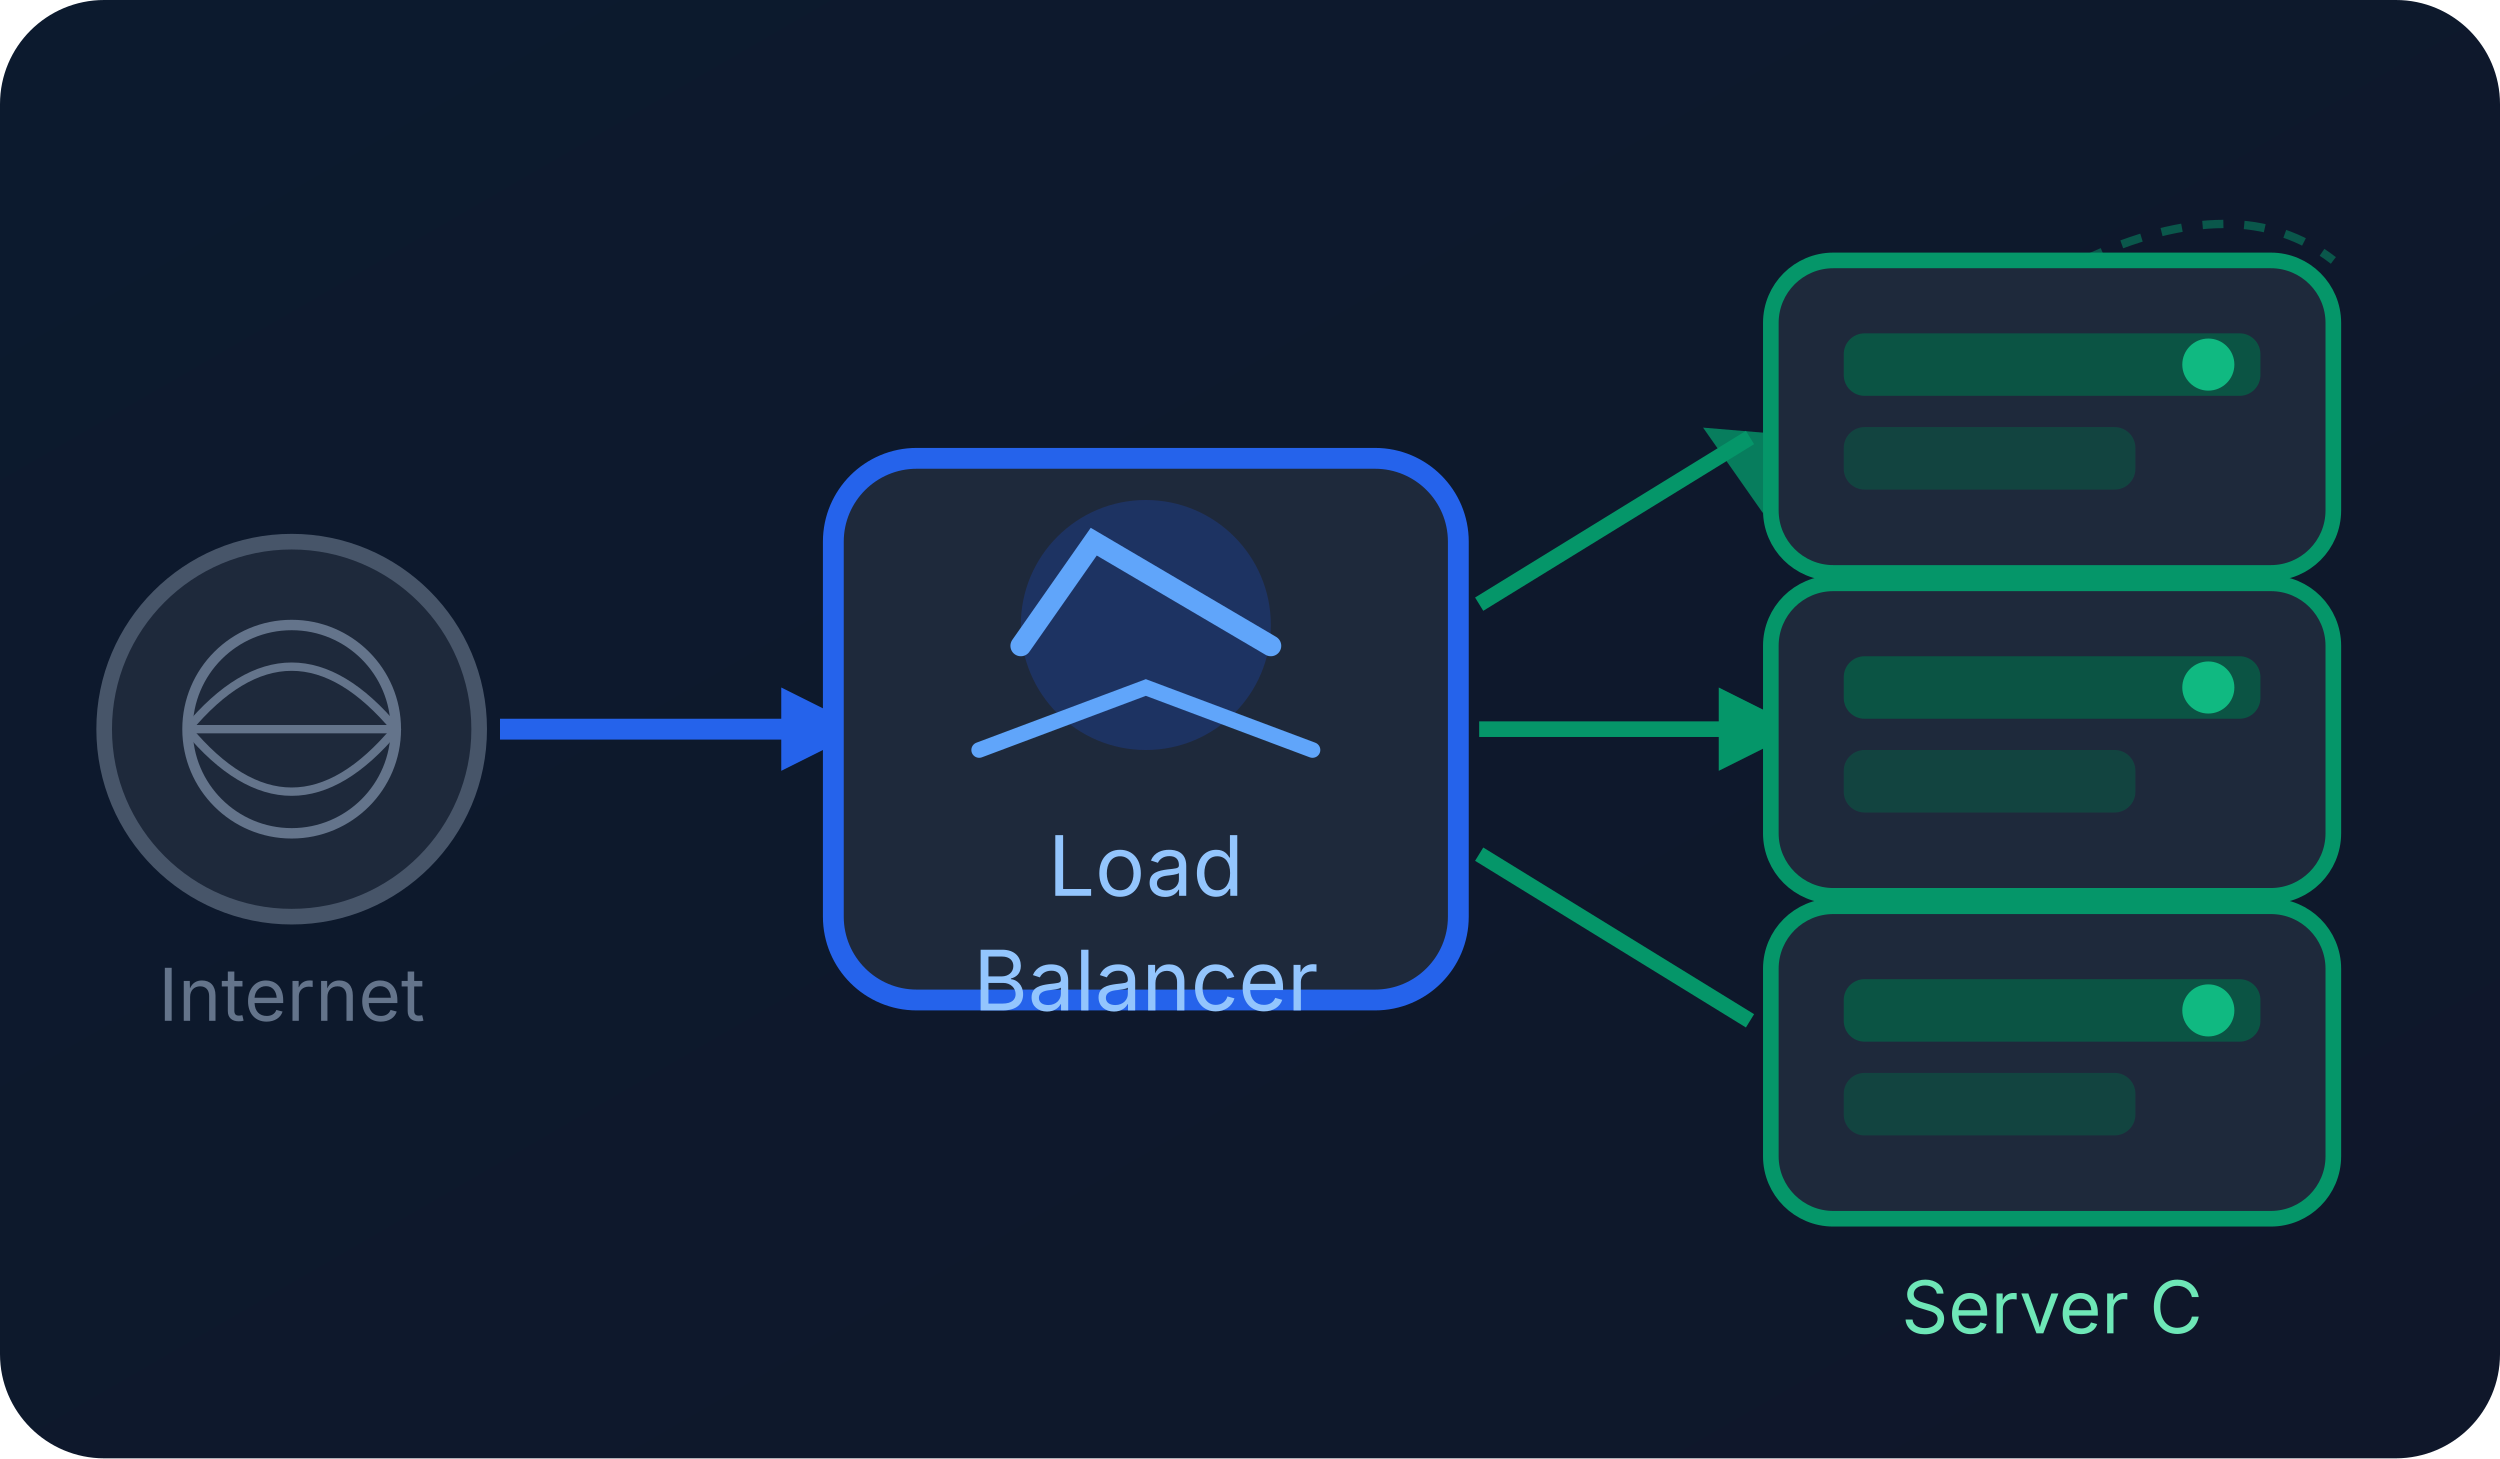
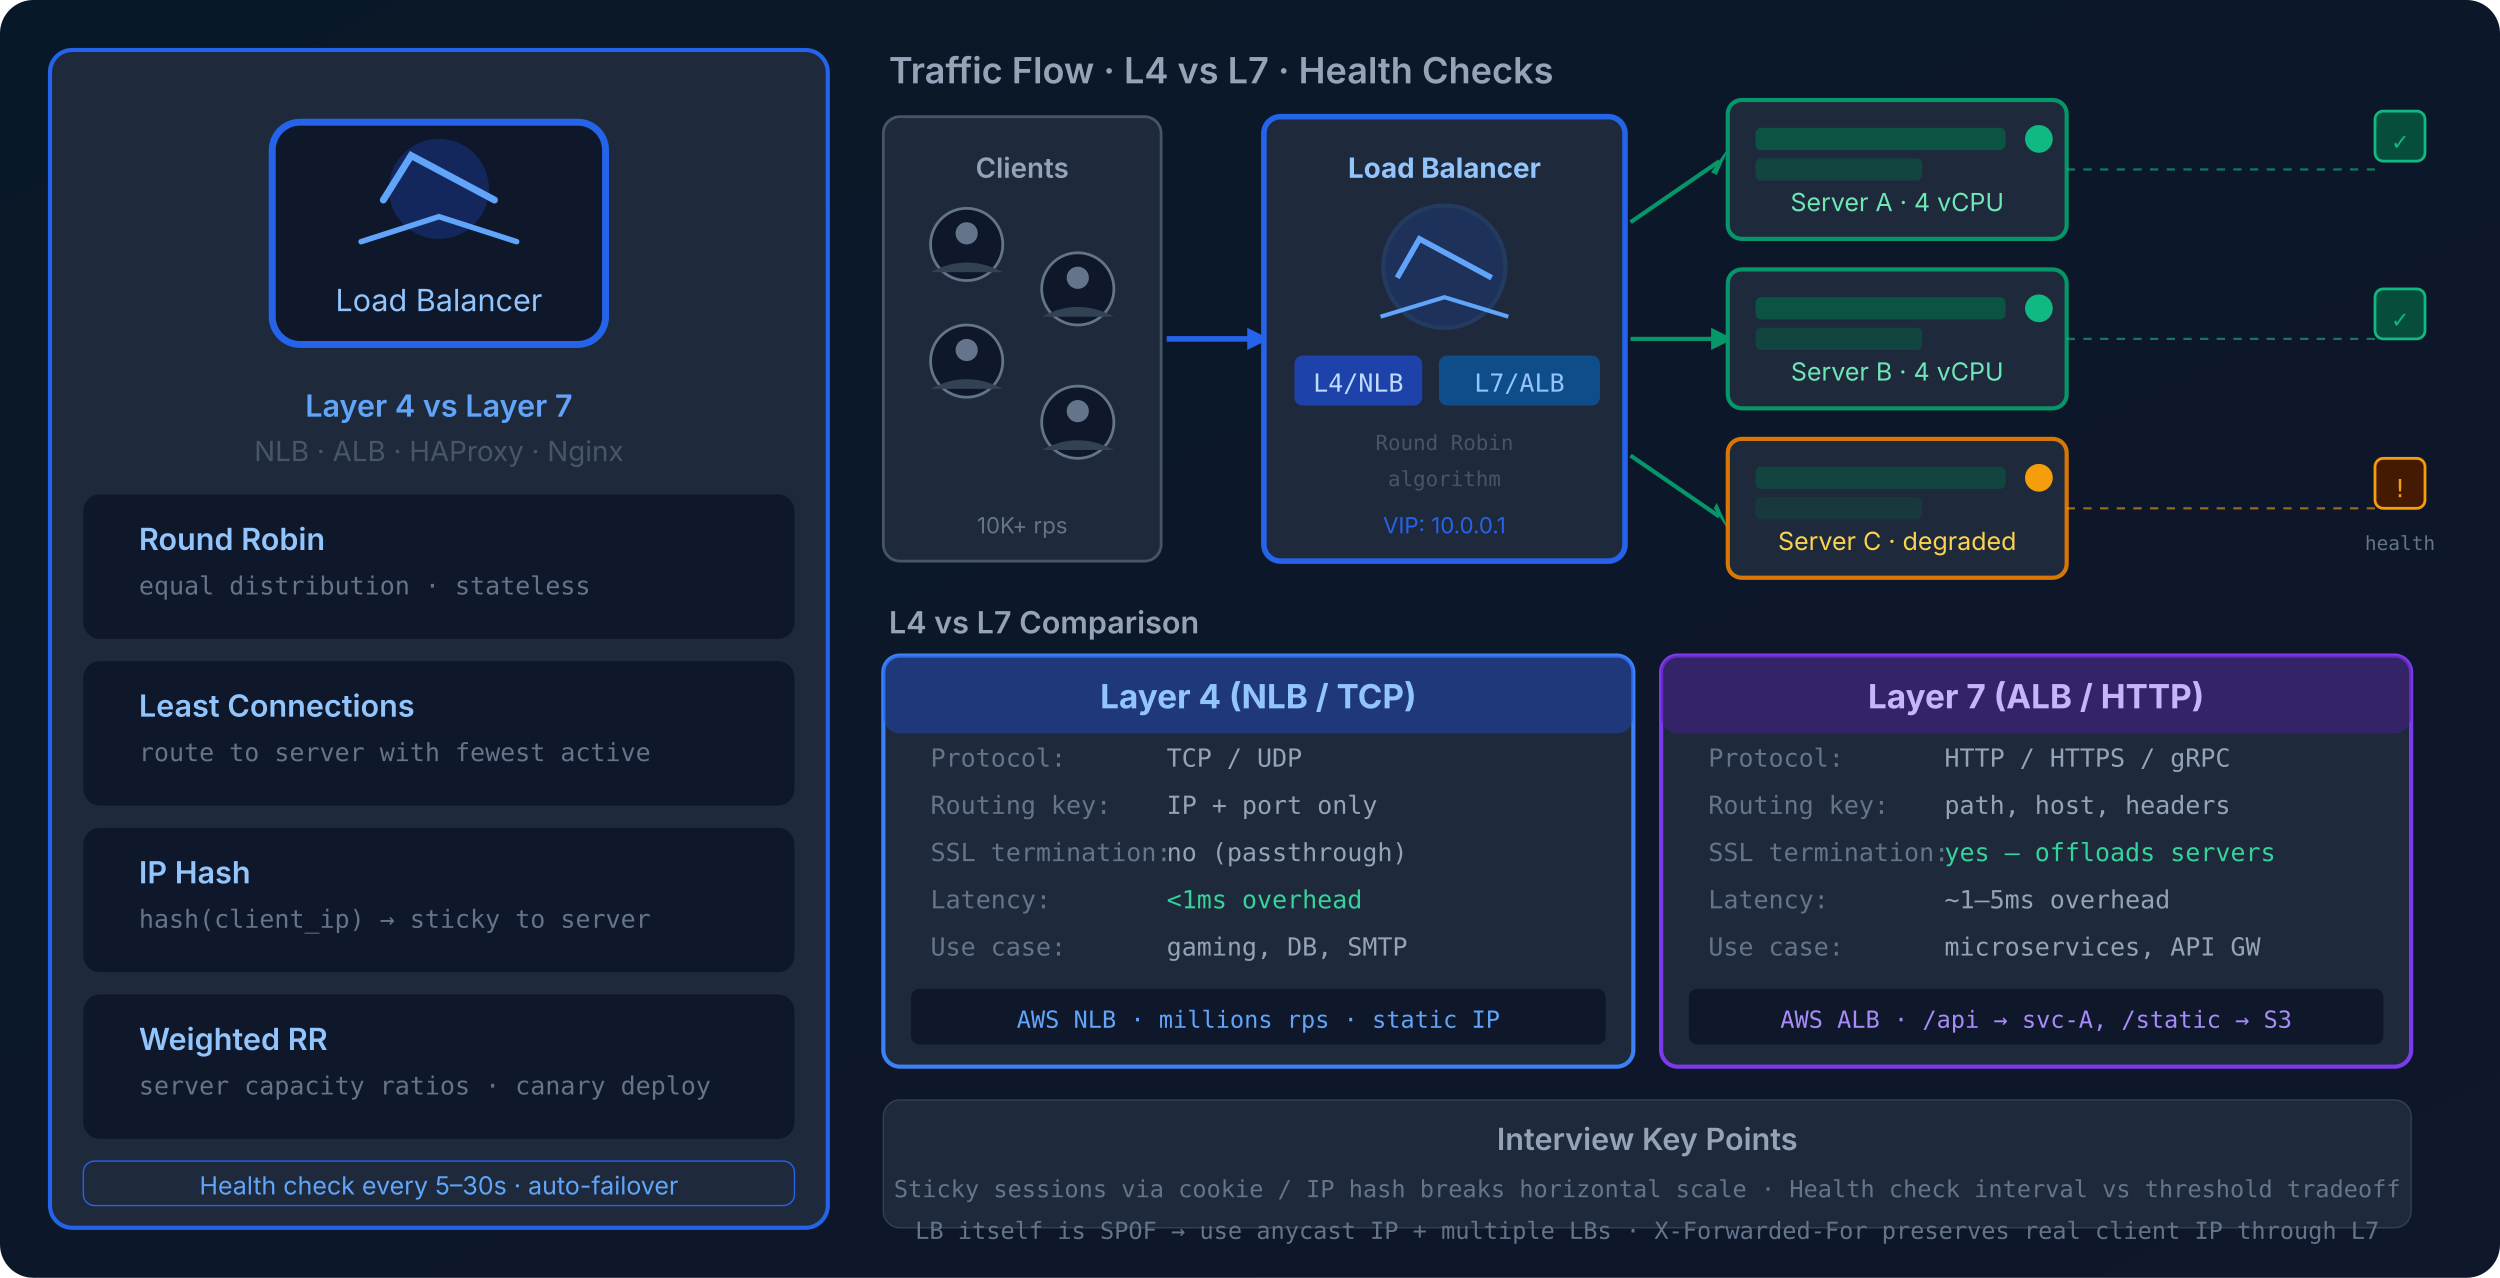
- <svg xmlns="http://www.w3.org/2000/svg" viewBox="0 0 240 140" fill="none">
+ <svg xmlns="http://www.w3.org/2000/svg" viewBox="0 0 900 460" fill="none">
  <defs>
    <linearGradient id="bg-lb" x1="0" y1="0" x2="1" y2="1">
-       <stop offset="0%" stop-color="#0C1A2E" />
+       <stop offset="0%" stop-color="#091828" />
      <stop offset="100%" stop-color="#0F172A" />
    </linearGradient>
  </defs>
-   <rect width="240" height="140" fill="url(#bg-lb)" rx="10" />
-   <circle cx="28" cy="70" r="18" fill="#1E293B" stroke="#475569" stroke-width="1.5" />
-   <circle cx="28" cy="70" r="10" fill="none" stroke="#64748B" stroke-width="1" />
-   <path d="M 18 70 Q 28 58 38 70 Q 28 82 18 70" stroke="#64748B" stroke-width="0.8" fill="none" />
-   <line x1="18" y1="70" x2="38" y2="70" stroke="#64748B" stroke-width="0.8" />
-   <text x="28" y="98" font-family="Inter,sans-serif" font-size="7" fill="#64748B" text-anchor="middle">Internet</text>
-   <path d="M 48 70 L 78 70" stroke="#2563EB" stroke-width="2" />
-   <polygon points="75,66 83,70 75,74" fill="#2563EB" />
-   <rect x="80" y="44" width="60" height="52" rx="8" fill="#1E293B" stroke="#2563EB" stroke-width="2" />
-   <circle cx="110" cy="60" r="12" fill="#1D4ED8" opacity="0.25" />
-   <path d="M 98 62 L 105 52 L 122 62" stroke="#60A5FA" stroke-width="2" fill="none" stroke-linecap="round" />
-   <path d="M 94 72 L 110 66 L 126 72" stroke="#60A5FA" stroke-width="1.5" fill="none" stroke-linecap="round" />
-   <text x="110" y="86" font-family="Inter,sans-serif" font-size="8" fill="#93C5FD" text-anchor="middle">Load</text>
-   <text x="110" y="97" font-family="Inter,sans-serif" font-size="8" fill="#93C5FD" text-anchor="middle">Balancer</text>
-   <path d="M 142 58 L 168 42" stroke="#059669" stroke-width="1.5" />
-   <polygon points="166,39 172,44 166,49" fill="#059669" opacity="0.8" transform="rotate(-35,168,44)" />
-   <path d="M 142 70 L 168 70" stroke="#059669" stroke-width="1.5" />
-   <polygon points="165,66 173,70 165,74" fill="#059669" />
-   <path d="M 142 82 L 168 98" stroke="#059669" stroke-width="1.5" />
-   <rect x="170" y="25" width="54" height="30" rx="6" fill="#1E293B" stroke="#059669" stroke-width="1.5" />
-   <rect x="177" y="32" width="40" height="6" rx="2" fill="#065F46" opacity="0.8" />
-   <rect x="177" y="41" width="28" height="6" rx="2" fill="#065F46" opacity="0.5" />
-   <circle cx="212" cy="35" r="2.5" fill="#10B981" />
-   <text x="197" y="66" font-family="Inter,sans-serif" font-size="7" fill="#6EE7B7" text-anchor="middle">Server A</text>
-   <rect x="170" y="56" width="54" height="30" rx="6" fill="#1E293B" stroke="#059669" stroke-width="1.5" />
-   <rect x="177" y="63" width="40" height="6" rx="2" fill="#065F46" opacity="0.8" />
-   <rect x="177" y="72" width="28" height="6" rx="2" fill="#065F46" opacity="0.5" />
-   <circle cx="212" cy="66" r="2.5" fill="#10B981" />
-   <text x="197" y="97" font-family="Inter,sans-serif" font-size="7" fill="#6EE7B7" text-anchor="middle">Server B</text>
-   <rect x="170" y="87" width="54" height="30" rx="6" fill="#1E293B" stroke="#059669" stroke-width="1.5" />
-   <rect x="177" y="94" width="40" height="6" rx="2" fill="#065F46" opacity="0.8" />
-   <rect x="177" y="103" width="28" height="6" rx="2" fill="#065F46" opacity="0.5" />
-   <circle cx="212" cy="97" r="2.5" fill="#10B981" />
-   <text x="197" y="128" font-family="Inter,sans-serif" font-size="7" fill="#6EE7B7" text-anchor="middle">Server C</text>
-   <path d="M 200 25 Q 215 18 224 25" stroke="#059669" stroke-width="0.8" fill="none" stroke-dasharray="2,2" opacity="0.5" />
+   <rect width="900" height="460" fill="url(#bg-lb)" rx="12" />
+   <rect x="18" y="18" width="280" height="424" rx="8" fill="#1E293B" stroke="#2563EB" stroke-width="1.5" />
+   <rect x="98" y="44" width="120" height="80" rx="10" fill="#0F172A" stroke="#2563EB" stroke-width="2.5" />
+   <circle cx="158" cy="68" r="18" fill="#1D4ED8" opacity="0.3" />
+   <path d="M 138 72 L 148 56 L 178 72" stroke="#60A5FA" stroke-width="2.5" fill="none" stroke-linecap="round" />
+   <path d="M 130 87 L 158 78 L 186 87" stroke="#60A5FA" stroke-width="2" fill="none" stroke-linecap="round" />
+   <text x="158" y="112" font-family="Inter,sans-serif" font-size="11" fill="#93C5FD" text-anchor="middle">Load Balancer</text>
+   <text x="158" y="150" font-family="Inter,sans-serif" font-size="11" fill="#60A5FA" text-anchor="middle" font-weight="600">Layer 4  vs  Layer 7</text>
+   <text x="158" y="166" font-family="Inter,sans-serif" font-size="10" fill="#475569" text-anchor="middle">NLB  ·  ALB  ·  HAProxy  ·  Nginx</text>
+   <rect x="30" y="178" width="256" height="52" rx="6" fill="#0F172A" />
+   <text x="50" y="198" font-family="Inter,sans-serif" font-size="11" fill="#93C5FD" font-weight="600">Round Robin</text>
+   <text x="50" y="214" font-family="monospace" font-size="9" fill="#64748B">equal distribution · stateless</text>
+   <rect x="30" y="238" width="256" height="52" rx="6" fill="#0F172A" />
+   <text x="50" y="258" font-family="Inter,sans-serif" font-size="11" fill="#93C5FD" font-weight="600">Least Connections</text>
+   <text x="50" y="274" font-family="monospace" font-size="9" fill="#64748B">route to server with fewest active</text>
+   <rect x="30" y="298" width="256" height="52" rx="6" fill="#0F172A" />
+   <text x="50" y="318" font-family="Inter,sans-serif" font-size="11" fill="#93C5FD" font-weight="600">IP Hash</text>
+   <text x="50" y="334" font-family="monospace" font-size="9" fill="#64748B">hash(client_ip) → sticky to server</text>
+   <rect x="30" y="358" width="256" height="52" rx="6" fill="#0F172A" />
+   <text x="50" y="378" font-family="Inter,sans-serif" font-size="11" fill="#93C5FD" font-weight="600">Weighted RR</text>
+   <text x="50" y="394" font-family="monospace" font-size="9" fill="#64748B">server capacity ratios · canary deploy</text>
+   <rect x="30" y="418" width="256" height="16" rx="4" fill="#1E293B" stroke="#2563EB" stroke-width="0.5" />
+   <text x="158" y="430" font-family="Inter,sans-serif" font-size="9" fill="#60A5FA" text-anchor="middle">Health check every 5–30s · auto-failover</text>
+   <text x="320" y="30" font-family="Inter,sans-serif" font-size="13" fill="#94A3B8" font-weight="600">Traffic Flow  ·  L4 vs L7  ·  Health Checks</text>
+   <rect x="318" y="42" width="100" height="160" rx="6" fill="#1E293B" stroke="#475569" stroke-width="1" />
+   <text x="368" y="64" font-family="Inter,sans-serif" font-size="10" fill="#94A3B8" text-anchor="middle" font-weight="600">Clients</text>
+   <circle cx="348" cy="88" r="13" fill="#0F172A" stroke="#64748B" stroke-width="1" />
+   <circle cx="348" cy="84" r="4" fill="#64748B" />
+   <path d="M 335 98 Q 348 91 361 98" fill="#334155" stroke="none" />
+   <circle cx="388" cy="104" r="13" fill="#0F172A" stroke="#64748B" stroke-width="1" />
+   <circle cx="388" cy="100" r="4" fill="#64748B" />
+   <path d="M 375 114 Q 388 107 401 114" fill="#334155" stroke="none" />
+   <circle cx="348" cy="130" r="13" fill="#0F172A" stroke="#64748B" stroke-width="1" />
+   <circle cx="348" cy="126" r="4" fill="#64748B" />
+   <path d="M 335 140 Q 348 133 361 140" fill="#334155" stroke="none" />
+   <circle cx="388" cy="152" r="13" fill="#0F172A" stroke="#64748B" stroke-width="1" />
+   <circle cx="388" cy="148" r="4" fill="#64748B" />
+   <path d="M 375 162 Q 388 155 401 162" fill="#334155" stroke="none" />
+   <text x="368" y="192" font-family="Inter,sans-serif" font-size="8" fill="#64748B" text-anchor="middle">10K+ rps</text>
+   <path d="M 420 122 L 452 122" stroke="#2563EB" stroke-width="2" />
+   <polygon points="449,118 457,122 449,126" fill="#2563EB" />
+   <rect x="455" y="42" width="130" height="160" rx="6" fill="#1E293B" stroke="#2563EB" stroke-width="2" />
+   <text x="520" y="64" font-family="Inter,sans-serif" font-size="10" fill="#93C5FD" text-anchor="middle" font-weight="700">Load Balancer</text>
+   <circle cx="520" cy="96" r="22" fill="#1D4ED8" opacity="0.2" stroke="#3B82F6" stroke-width="1.5" />
+   <path d="M 503 100 L 511 86 L 537 100" stroke="#60A5FA" stroke-width="2" fill="none" />
+   <path d="M 497 114 L 520 107 L 543 114" stroke="#60A5FA" stroke-width="1.5" fill="none" />
+   <rect x="466" y="128" width="46" height="18" rx="3" fill="#1D4ED8" opacity="0.7" />
+   <text x="489" y="141" font-family="monospace" font-size="9" fill="#BFDBFE" text-anchor="middle">L4/NLB</text>
+   <rect x="518" y="128" width="58" height="18" rx="3" fill="#0F4C8A" />
+   <text x="547" y="141" font-family="monospace" font-size="9" fill="#93C5FD" text-anchor="middle">L7/ALB</text>
+   <text x="520" y="162" font-family="monospace" font-size="7.5" fill="#475569" text-anchor="middle">Round Robin</text>
+   <text x="520" y="175" font-family="monospace" font-size="7.5" fill="#475569" text-anchor="middle">algorithm</text>
+   <text x="520" y="192" font-family="Inter,sans-serif" font-size="8" fill="#2563EB" text-anchor="middle">VIP: 10.0.0.1</text>
+   <path d="M 587 80 L 619 58" stroke="#059669" stroke-width="1.5" />
+   <polygon points="616,62 623,52 618,63" fill="#059669" />
+   <path d="M 587 122 L 619 122" stroke="#059669" stroke-width="1.5" />
+   <polygon points="616,118 624,122 616,126" fill="#059669" />
+   <path d="M 587 164 L 619 186" stroke="#059669" stroke-width="1.5" />
+   <polygon points="617,183 623,192 618,181" fill="#059669" />
+   <rect x="622" y="36" width="122" height="50" rx="5" fill="#1E293B" stroke="#059669" stroke-width="1.5" />
+   <rect x="632" y="46" width="90" height="8" rx="2" fill="#065F46" opacity="0.8" />
+   <rect x="632" y="57" width="60" height="8" rx="2" fill="#065F46" opacity="0.5" />
+   <circle cx="734" cy="50" r="5" fill="#10B981" />
+   <text x="683" y="76" font-family="Inter,sans-serif" font-size="9" fill="#6EE7B7" text-anchor="middle">Server A  · 4 vCPU</text>
+   <rect x="622" y="97" width="122" height="50" rx="5" fill="#1E293B" stroke="#059669" stroke-width="1.5" />
+   <rect x="632" y="107" width="90" height="8" rx="2" fill="#065F46" opacity="0.8" />
+   <rect x="632" y="118" width="60" height="8" rx="2" fill="#065F46" opacity="0.5" />
+   <circle cx="734" cy="111" r="5" fill="#10B981" />
+   <text x="683" y="137" font-family="Inter,sans-serif" font-size="9" fill="#6EE7B7" text-anchor="middle">Server B  · 4 vCPU</text>
+   <rect x="622" y="158" width="122" height="50" rx="5" fill="#1E293B" stroke="#D97706" stroke-width="1.5" />
+   <rect x="632" y="168" width="90" height="8" rx="2" fill="#065F46" opacity="0.5" />
+   <rect x="632" y="179" width="60" height="8" rx="2" fill="#065F46" opacity="0.3" />
+   <circle cx="734" cy="172" r="5" fill="#F59E0B" />
+   <text x="683" y="198" font-family="Inter,sans-serif" font-size="9" fill="#FCD34D" text-anchor="middle">Server C  · degraded</text>
+   <path d="M 744 61 L 855 61" stroke="#10B981" stroke-width="0.8" stroke-dasharray="3,3" opacity="0.6" />
+   <path d="M 744 122 L 855 122" stroke="#10B981" stroke-width="0.8" stroke-dasharray="3,3" opacity="0.6" />
+   <path d="M 744 183 L 855 183" stroke="#F59E0B" stroke-width="0.8" stroke-dasharray="3,3" opacity="0.6" />
+   <rect x="855" y="40" width="18" height="18" rx="3" fill="#064E3B" stroke="#10B981" stroke-width="1" />
+   <text x="864" y="54" font-family="monospace" font-size="9" fill="#10B981" text-anchor="middle">✓</text>
+   <rect x="855" y="104" width="18" height="18" rx="3" fill="#064E3B" stroke="#10B981" stroke-width="1" />
+   <text x="864" y="118" font-family="monospace" font-size="9" fill="#10B981" text-anchor="middle">✓</text>
+   <rect x="855" y="165" width="18" height="18" rx="3" fill="#451A03" stroke="#F59E0B" stroke-width="1" />
+   <text x="864" y="179" font-family="monospace" font-size="9" fill="#F59E0B" text-anchor="middle">!</text>
+   <text x="864" y="198" font-family="monospace" font-size="7" fill="#64748B" text-anchor="middle">health</text>
+   <text x="320" y="228" font-family="Inter,sans-serif" font-size="11" fill="#94A3B8" font-weight="600">L4 vs L7  Comparison</text>
+   <rect x="318" y="236" width="270" height="148" rx="6" fill="#1E293B" stroke="#3B82F6" stroke-width="1.5" />
+   <rect x="318" y="236" width="270" height="28" rx="6" fill="#1D4ED8" opacity="0.4" />
+   <text x="453" y="255" font-family="Inter,sans-serif" font-size="12" fill="#93C5FD" text-anchor="middle" font-weight="700">Layer 4  (NLB / TCP)</text>
+   <text x="335" y="276" font-family="monospace" font-size="9" fill="#64748B">Protocol:</text>
+   <text x="420" y="276" font-family="monospace" font-size="9" fill="#94A3B8">TCP / UDP</text>
+   <text x="335" y="293" font-family="monospace" font-size="9" fill="#64748B">Routing key:</text>
+   <text x="420" y="293" font-family="monospace" font-size="9" fill="#94A3B8">IP + port only</text>
+   <text x="335" y="310" font-family="monospace" font-size="9" fill="#64748B">SSL termination:</text>
+   <text x="420" y="310" font-family="monospace" font-size="9" fill="#94A3B8">no (passthrough)</text>
+   <text x="335" y="327" font-family="monospace" font-size="9" fill="#64748B">Latency:</text>
+   <text x="420" y="327" font-family="monospace" font-size="9" fill="#34D399">&lt;1ms overhead</text>
+   <text x="335" y="344" font-family="monospace" font-size="9" fill="#64748B">Use case:</text>
+   <text x="420" y="344" font-family="monospace" font-size="9" fill="#94A3B8">gaming, DB, SMTP</text>
+   <rect x="328" y="356" width="250" height="20" rx="3" fill="#0F172A" />
+   <text x="453" y="370" font-family="monospace" font-size="8.5" fill="#60A5FA" text-anchor="middle">AWS NLB · millions rps · static IP</text>
+   <rect x="598" y="236" width="270" height="148" rx="6" fill="#1E293B" stroke="#7C3AED" stroke-width="1.5" />
+   <rect x="598" y="236" width="270" height="28" rx="6" fill="#4C1D95" opacity="0.5" />
+   <text x="733" y="255" font-family="Inter,sans-serif" font-size="12" fill="#C4B5FD" text-anchor="middle" font-weight="700">Layer 7  (ALB / HTTP)</text>
+   <text x="615" y="276" font-family="monospace" font-size="9" fill="#64748B">Protocol:</text>
+   <text x="700" y="276" font-family="monospace" font-size="9" fill="#94A3B8">HTTP / HTTPS / gRPC</text>
+   <text x="615" y="293" font-family="monospace" font-size="9" fill="#64748B">Routing key:</text>
+   <text x="700" y="293" font-family="monospace" font-size="9" fill="#94A3B8">path, host, headers</text>
+   <text x="615" y="310" font-family="monospace" font-size="9" fill="#64748B">SSL termination:</text>
+   <text x="700" y="310" font-family="monospace" font-size="9" fill="#34D399">yes — offloads servers</text>
+   <text x="615" y="327" font-family="monospace" font-size="9" fill="#64748B">Latency:</text>
+   <text x="700" y="327" font-family="monospace" font-size="9" fill="#94A3B8">~1–5ms overhead</text>
+   <text x="615" y="344" font-family="monospace" font-size="9" fill="#64748B">Use case:</text>
+   <text x="700" y="344" font-family="monospace" font-size="9" fill="#94A3B8">microservices, API GW</text>
+   <rect x="608" y="356" width="250" height="20" rx="3" fill="#0F172A" />
+   <text x="733" y="370" font-family="monospace" font-size="8.5" fill="#A78BFA" text-anchor="middle">AWS ALB · /api → svc-A, /static → S3</text>
+   <rect x="318" y="396" width="550" height="46" rx="6" fill="#1E293B" stroke="#334155" stroke-width="0.5" />
+   <text x="593" y="414" font-family="Inter,sans-serif" font-size="11" fill="#94A3B8" text-anchor="middle" font-weight="600">Interview Key Points</text>
+   <text x="593" y="431" font-family="monospace" font-size="8.5" fill="#64748B" text-anchor="middle">Sticky sessions via cookie / IP hash breaks horizontal scale  ·  Health check interval vs threshold tradeoff</text>
+   <text x="593" y="446" font-family="monospace" font-size="8.5" fill="#64748B" text-anchor="middle">LB itself is SPOF → use anycast IP + multiple LBs  ·  X-Forwarded-For preserves real client IP through L7</text>
</svg>
